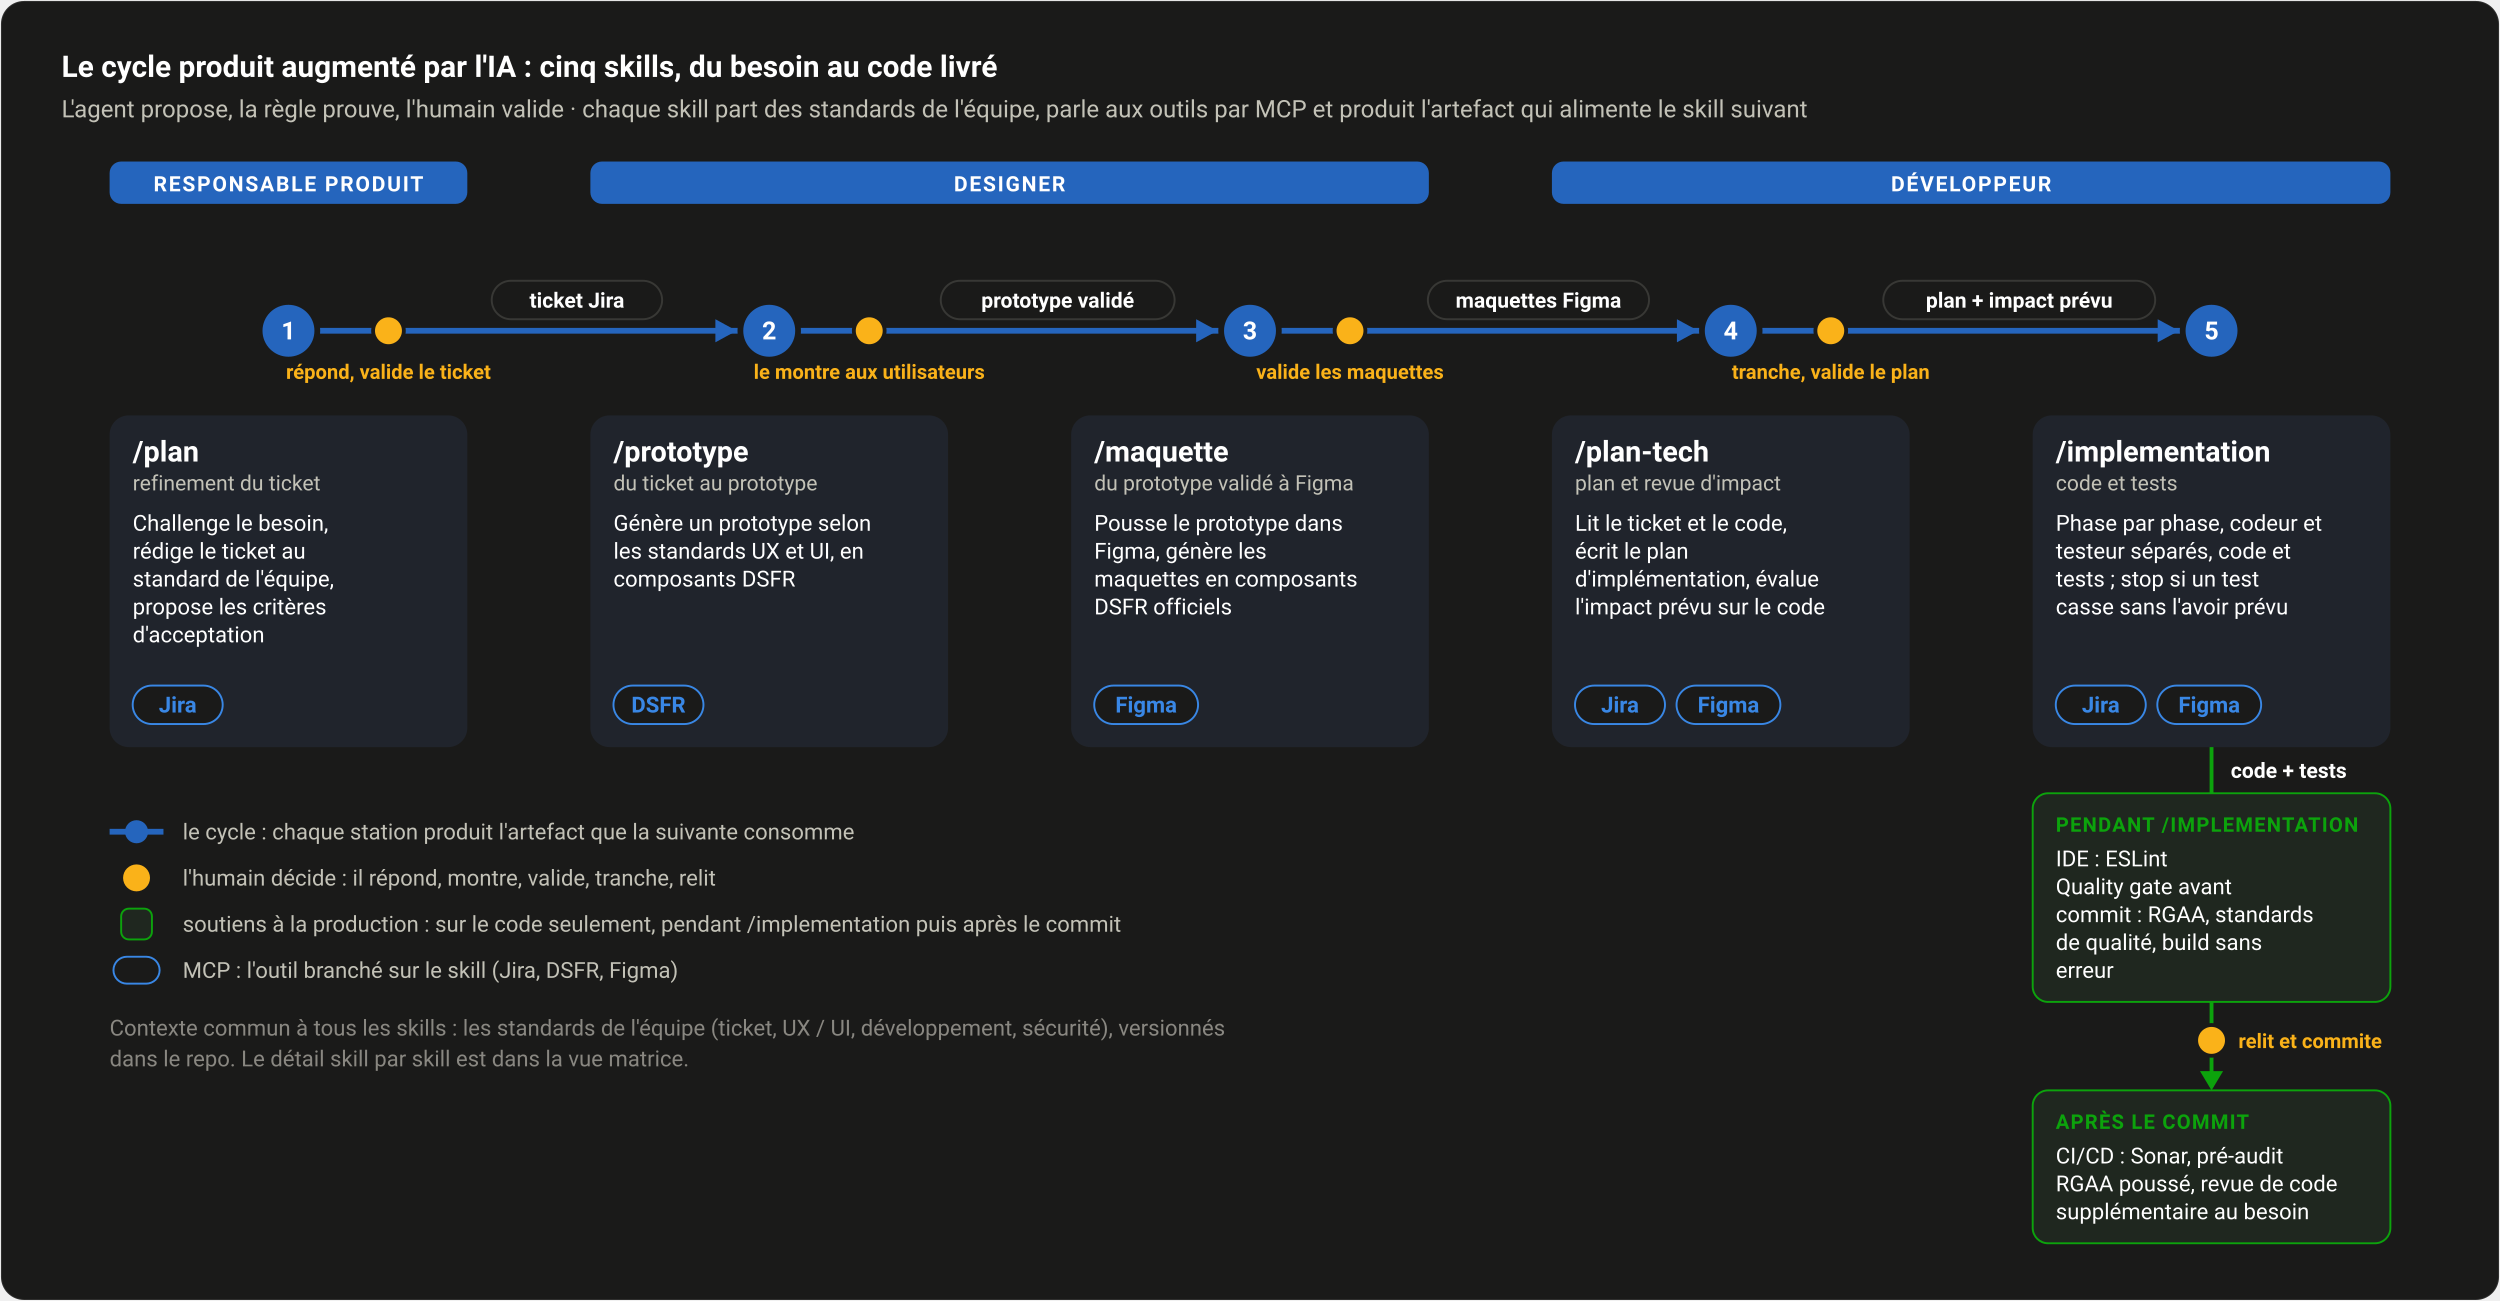
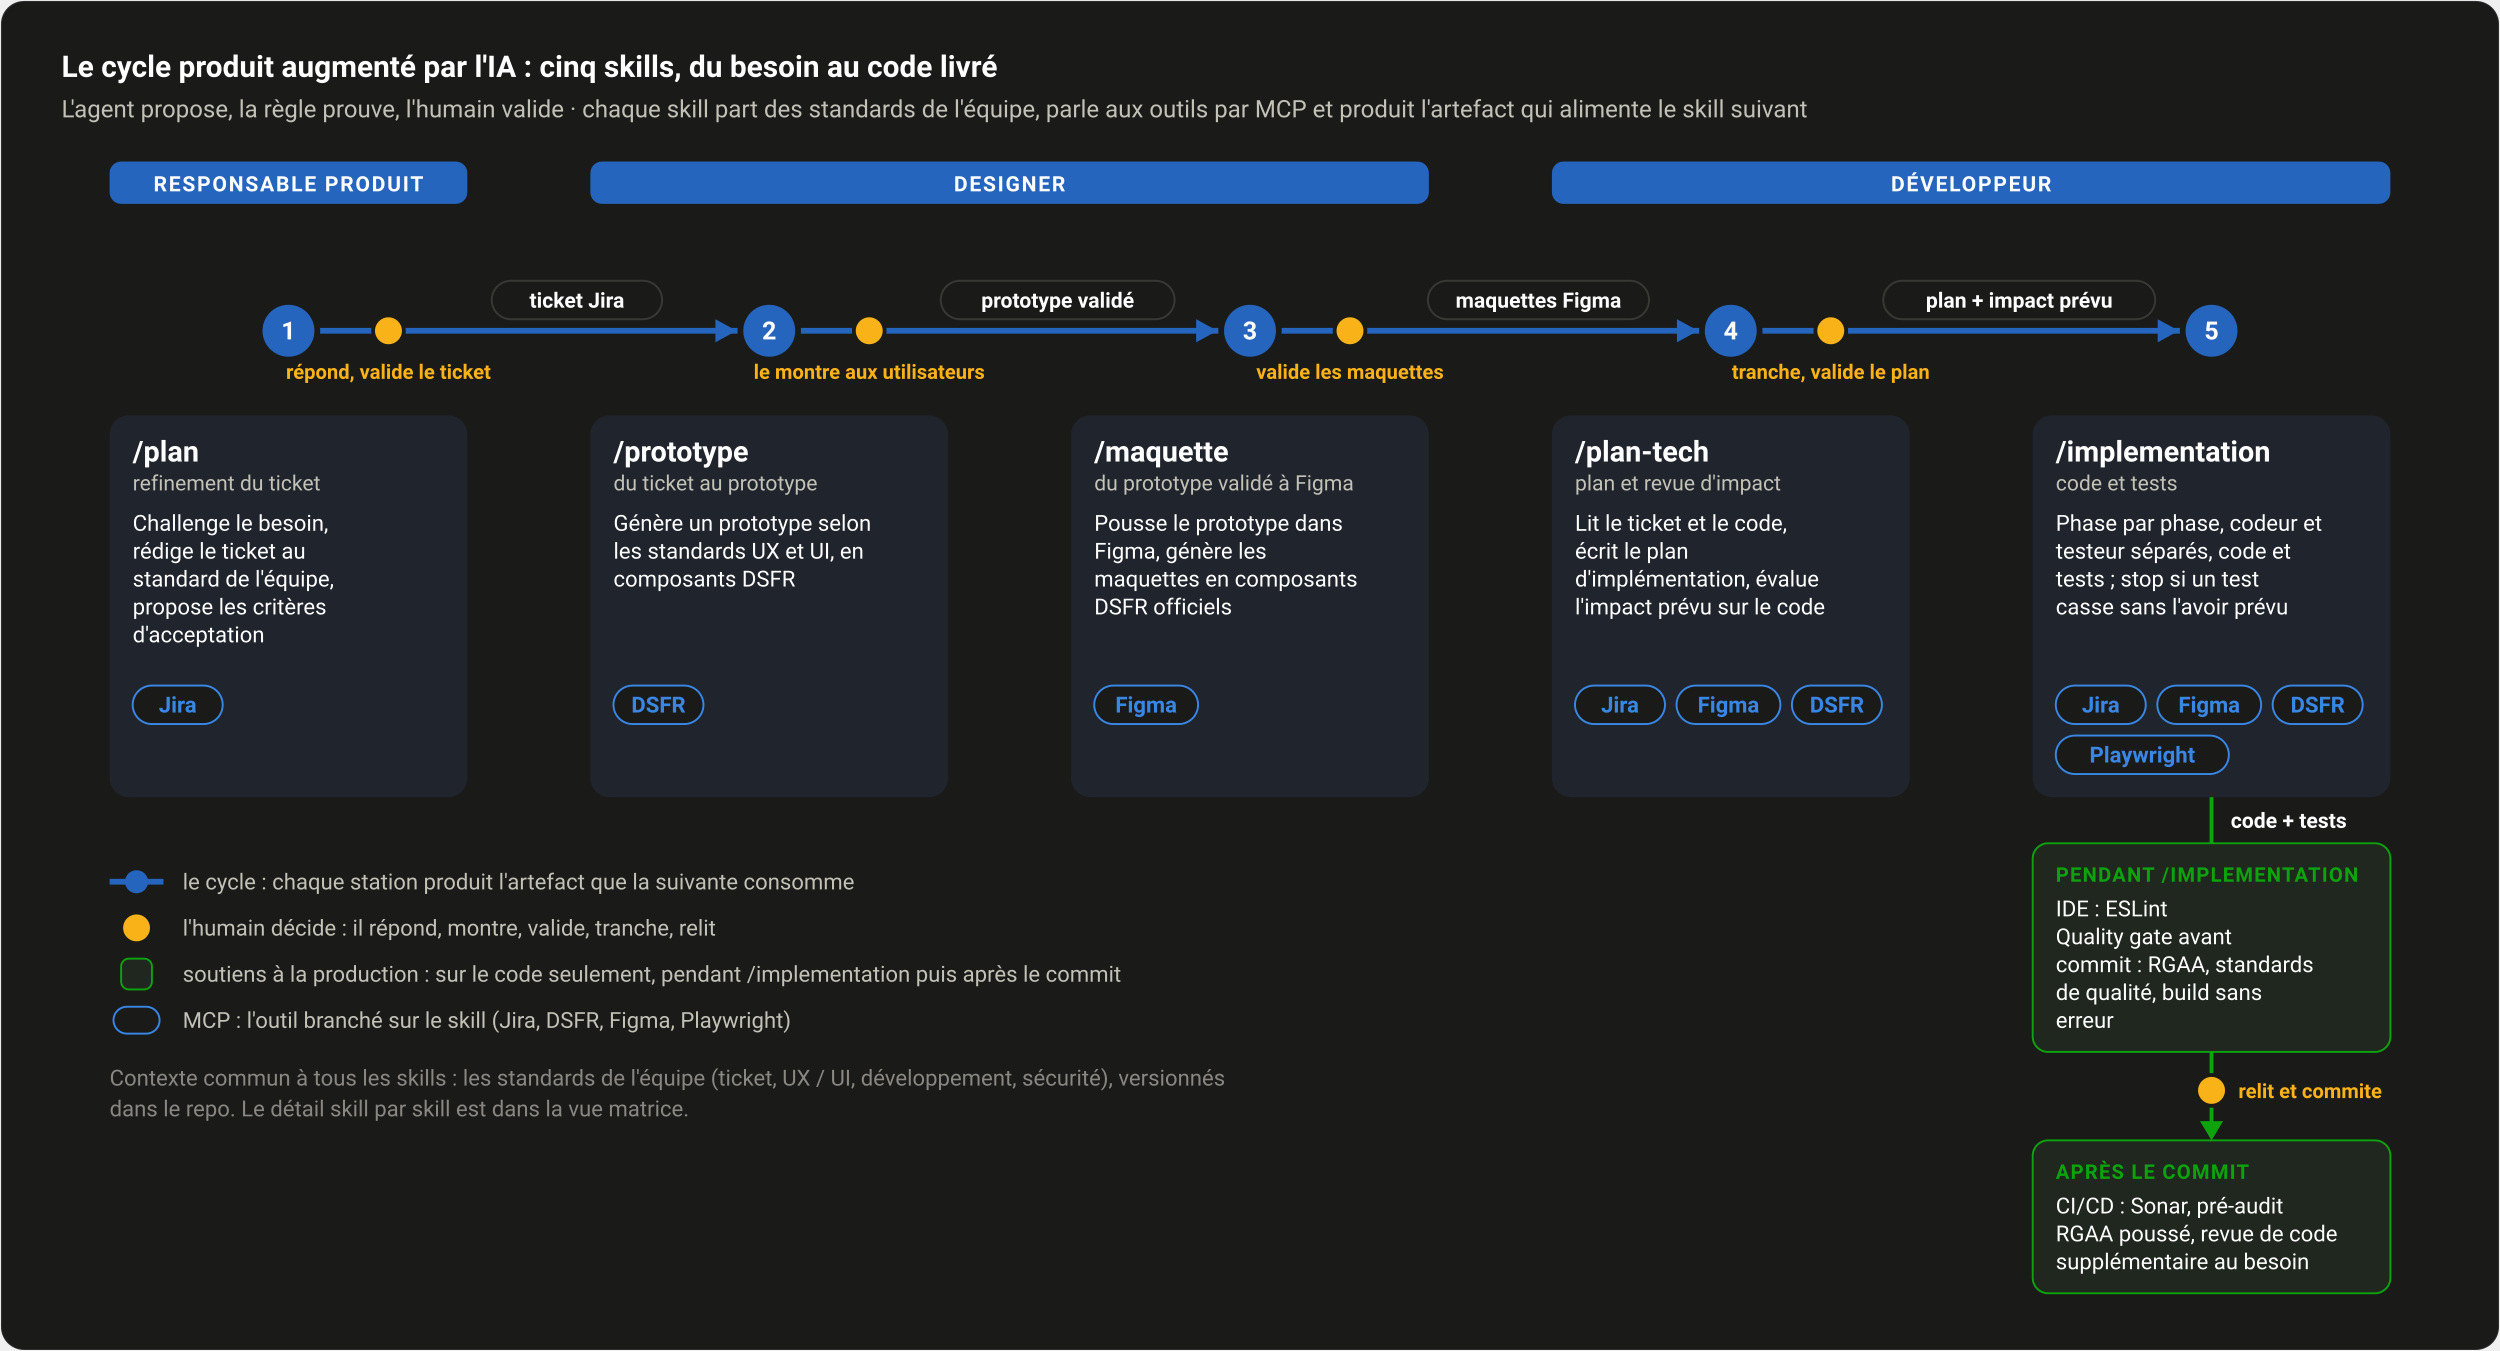
- <svg xmlns="http://www.w3.org/2000/svg" width="1300" height="676.5" viewBox="0 0 1300 676.5" font-family="-apple-system,'Segoe UI',system-ui,Roboto,'Helvetica Neue',Arial,sans-serif">
-   <rect x="0.5" y="0.5" width="1299" height="675.5" rx="12" fill="#1a1a19" stroke="rgba(255,255,255,0.10)" />
+ <svg xmlns="http://www.w3.org/2000/svg" width="1300" height="702.5" viewBox="0 0 1300 702.5" font-family="-apple-system,'Segoe UI',system-ui,Roboto,'Helvetica Neue',Arial,sans-serif">
+   <rect x="0.5" y="0.5" width="1299" height="701.5" rx="12" fill="#1a1a19" stroke="rgba(255,255,255,0.10)" />
  <text x="32.0" y="40.0" font-size="15.5" fill="#ffffff" font-weight="600" text-anchor="start">Le cycle produit augmenté par l'IA : cinq skills, du besoin au code livré</text>
  <text x="32.0" y="61.0" font-size="12.5" fill="#c3c2b7" font-weight="normal" text-anchor="start">L'agent propose, la règle prouve, l'humain valide · chaque skill part des standards de l'équipe, parle aux outils par MCP et produit l'artefact qui alimente le skill suivant</text>
  <rect x="57.0" y="84.0" width="186.0" height="22.0" rx="6" fill="#2565bd" />
  <text x="150.0" y="99.5" font-size="11" fill="#ffffff" font-weight="600" text-anchor="middle" letter-spacing="0.08em">RESPONSABLE PRODUIT</text>
  <rect x="307.0" y="84.0" width="436.0" height="22.0" rx="6" fill="#2565bd" />
  <text x="525.0" y="99.5" font-size="11" fill="#ffffff" font-weight="600" text-anchor="middle" letter-spacing="0.08em">DESIGNER</text>
  <rect x="807.0" y="84.0" width="436.0" height="22.0" rx="6" fill="#2565bd" />
  <text x="1025.0" y="99.5" font-size="11" fill="#ffffff" font-weight="600" text-anchor="middle" letter-spacing="0.08em">DÉVELOPPEUR</text>
  <line x1="150" y1="172" x2="1150" y2="172" stroke="#2565bd" stroke-width="3" />
  <path d="M383,172 l-11,-6 v12 z" fill="#2565bd" />
  <circle cx="202" cy="172" r="8" fill="#fab219" stroke="#1a1a19" stroke-width="2" />
  <text x="202.0" y="197.0" font-size="10.5" fill="#fab219" font-weight="600" text-anchor="middle">répond, valide le ticket</text>
  <rect x="255.7" y="146.0" width="88.6" height="20.0" rx="10" fill="#1a1a19" stroke="#383835" stroke-width="1" />
  <text x="300.0" y="160.0" font-size="11" fill="#ffffff" font-weight="600" text-anchor="middle">ticket Jira</text>
  <path d="M633,172 l-11,-6 v12 z" fill="#2565bd" />
  <circle cx="452" cy="172" r="8" fill="#fab219" stroke="#1a1a19" stroke-width="2" />
  <text x="452.0" y="197.0" font-size="10.5" fill="#fab219" font-weight="600" text-anchor="middle">le montre aux utilisateurs</text>
  <rect x="489.2" y="146.0" width="121.6" height="20.0" rx="10" fill="#1a1a19" stroke="#383835" stroke-width="1" />
  <text x="550.0" y="160.0" font-size="11" fill="#ffffff" font-weight="600" text-anchor="middle">prototype validé</text>
  <path d="M883,172 l-11,-6 v12 z" fill="#2565bd" />
  <circle cx="702" cy="172" r="8" fill="#fab219" stroke="#1a1a19" stroke-width="2" />
  <text x="702.0" y="197.0" font-size="10.5" fill="#fab219" font-weight="600" text-anchor="middle">valide les maquettes</text>
  <rect x="742.5" y="146.0" width="115.0" height="20.0" rx="10" fill="#1a1a19" stroke="#383835" stroke-width="1" />
  <text x="800.0" y="160.0" font-size="11" fill="#ffffff" font-weight="600" text-anchor="middle">maquettes Figma</text>
  <path d="M1133,172 l-11,-6 v12 z" fill="#2565bd" />
  <circle cx="952" cy="172" r="8" fill="#fab219" stroke="#1a1a19" stroke-width="2" />
  <text x="952.0" y="197.0" font-size="10.5" fill="#fab219" font-weight="600" text-anchor="middle">tranche, valide le plan</text>
  <rect x="979.3" y="146.0" width="141.4" height="20.0" rx="10" fill="#1a1a19" stroke="#383835" stroke-width="1" />
  <text x="1050.0" y="160.0" font-size="11" fill="#ffffff" font-weight="600" text-anchor="middle">plan + impact prévu</text>
  <circle cx="150" cy="172" r="15" fill="#2565bd" stroke="#1a1a19" stroke-width="3" />
  <text x="150.0" y="176.5" font-size="13" fill="#ffffff" font-weight="600" text-anchor="middle">1</text>
-   <rect x="57.0" y="216.0" width="186.0" height="172.5" rx="10" fill="#20242c" />
+   <rect x="57.0" y="216.0" width="186.0" height="198.5" rx="10" fill="#20242c" />
  <text x="69.0" y="240.0" font-size="15" fill="#ffffff" font-weight="600" text-anchor="start">/plan</text>
  <text x="69.0" y="255.0" font-size="11" fill="#c3c2b7" font-weight="normal" text-anchor="start">refinement du ticket</text>
  <text x="69.0" y="276.0" font-size="11.5" fill="#ffffff" font-weight="normal" text-anchor="start">Challenge le besoin,</text>
  <text x="69.0" y="290.5" font-size="11.5" fill="#ffffff" font-weight="normal" text-anchor="start">rédige le ticket au</text>
  <text x="69.0" y="305.0" font-size="11.5" fill="#ffffff" font-weight="normal" text-anchor="start">standard de l'équipe,</text>
  <text x="69.0" y="319.5" font-size="11.5" fill="#ffffff" font-weight="normal" text-anchor="start">propose les critères</text>
  <text x="69.0" y="334.0" font-size="11.5" fill="#ffffff" font-weight="normal" text-anchor="start">d'acceptation</text>
  <rect x="69.0" y="356.5" width="46.8" height="20.0" rx="10" fill="#1a1a19" stroke="#3987e5" stroke-width="1" />
  <text x="92.4" y="370.5" font-size="11.5" fill="#3987e5" font-weight="600" text-anchor="middle">Jira</text>
  <circle cx="400" cy="172" r="15" fill="#2565bd" stroke="#1a1a19" stroke-width="3" />
  <text x="400.0" y="176.5" font-size="13" fill="#ffffff" font-weight="600" text-anchor="middle">2</text>
-   <rect x="307.0" y="216.0" width="186.0" height="172.5" rx="10" fill="#20242c" />
+   <rect x="307.0" y="216.0" width="186.0" height="198.5" rx="10" fill="#20242c" />
  <text x="319.0" y="240.0" font-size="15" fill="#ffffff" font-weight="600" text-anchor="start">/prototype</text>
  <text x="319.0" y="255.0" font-size="11" fill="#c3c2b7" font-weight="normal" text-anchor="start">du ticket au prototype</text>
  <text x="319.0" y="276.0" font-size="11.5" fill="#ffffff" font-weight="normal" text-anchor="start">Génère un prototype selon</text>
  <text x="319.0" y="290.5" font-size="11.5" fill="#ffffff" font-weight="normal" text-anchor="start">les standards UX et UI, en</text>
  <text x="319.0" y="305.0" font-size="11.5" fill="#ffffff" font-weight="normal" text-anchor="start">composants DSFR</text>
  <rect x="319.0" y="356.5" width="46.8" height="20.0" rx="10" fill="#1a1a19" stroke="#3987e5" stroke-width="1" />
  <text x="342.4" y="370.5" font-size="11.5" fill="#3987e5" font-weight="600" text-anchor="middle">DSFR</text>
  <circle cx="650" cy="172" r="15" fill="#2565bd" stroke="#1a1a19" stroke-width="3" />
  <text x="650.0" y="176.5" font-size="13" fill="#ffffff" font-weight="600" text-anchor="middle">3</text>
-   <rect x="557.0" y="216.0" width="186.0" height="172.5" rx="10" fill="#20242c" />
+   <rect x="557.0" y="216.0" width="186.0" height="198.5" rx="10" fill="#20242c" />
  <text x="569.0" y="240.0" font-size="15" fill="#ffffff" font-weight="600" text-anchor="start">/maquette</text>
  <text x="569.0" y="255.0" font-size="11" fill="#c3c2b7" font-weight="normal" text-anchor="start">du prototype validé à Figma</text>
  <text x="569.0" y="276.0" font-size="11.5" fill="#ffffff" font-weight="normal" text-anchor="start">Pousse le prototype dans</text>
  <text x="569.0" y="290.5" font-size="11.5" fill="#ffffff" font-weight="normal" text-anchor="start">Figma, génère les</text>
  <text x="569.0" y="305.0" font-size="11.5" fill="#ffffff" font-weight="normal" text-anchor="start">maquettes en composants</text>
  <text x="569.0" y="319.5" font-size="11.5" fill="#ffffff" font-weight="normal" text-anchor="start">DSFR officiels</text>
  <rect x="569.0" y="356.5" width="54.0" height="20.0" rx="10" fill="#1a1a19" stroke="#3987e5" stroke-width="1" />
  <text x="596.0" y="370.5" font-size="11.5" fill="#3987e5" font-weight="600" text-anchor="middle">Figma</text>
  <circle cx="900" cy="172" r="15" fill="#2565bd" stroke="#1a1a19" stroke-width="3" />
  <text x="900.0" y="176.5" font-size="13" fill="#ffffff" font-weight="600" text-anchor="middle">4</text>
-   <rect x="807.0" y="216.0" width="186.0" height="172.5" rx="10" fill="#20242c" />
+   <rect x="807.0" y="216.0" width="186.0" height="198.5" rx="10" fill="#20242c" />
  <text x="819.0" y="240.0" font-size="15" fill="#ffffff" font-weight="600" text-anchor="start">/plan-tech</text>
  <text x="819.0" y="255.0" font-size="11" fill="#c3c2b7" font-weight="normal" text-anchor="start">plan et revue d'impact</text>
  <text x="819.0" y="276.0" font-size="11.5" fill="#ffffff" font-weight="normal" text-anchor="start">Lit le ticket et le code,</text>
  <text x="819.0" y="290.5" font-size="11.5" fill="#ffffff" font-weight="normal" text-anchor="start">écrit le plan</text>
  <text x="819.0" y="305.0" font-size="11.5" fill="#ffffff" font-weight="normal" text-anchor="start">d'implémentation, évalue</text>
  <text x="819.0" y="319.5" font-size="11.5" fill="#ffffff" font-weight="normal" text-anchor="start">l'impact prévu sur le code</text>
  <rect x="819.0" y="356.5" width="46.8" height="20.0" rx="10" fill="#1a1a19" stroke="#3987e5" stroke-width="1" />
  <text x="842.4" y="370.5" font-size="11.5" fill="#3987e5" font-weight="600" text-anchor="middle">Jira</text>
  <rect x="871.8" y="356.5" width="54.0" height="20.0" rx="10" fill="#1a1a19" stroke="#3987e5" stroke-width="1" />
  <text x="898.8" y="370.5" font-size="11.5" fill="#3987e5" font-weight="600" text-anchor="middle">Figma</text>
+   <rect x="931.8" y="356.5" width="46.8" height="20.0" rx="10" fill="#1a1a19" stroke="#3987e5" stroke-width="1" />
+   <text x="955.2" y="370.5" font-size="11.5" fill="#3987e5" font-weight="600" text-anchor="middle">DSFR</text>
  <circle cx="1150" cy="172" r="15" fill="#2565bd" stroke="#1a1a19" stroke-width="3" />
  <text x="1150.0" y="176.5" font-size="13" fill="#ffffff" font-weight="600" text-anchor="middle">5</text>
-   <rect x="1057.0" y="216.0" width="186.0" height="172.5" rx="10" fill="#20242c" />
+   <rect x="1057.0" y="216.0" width="186.0" height="198.5" rx="10" fill="#20242c" />
  <text x="1069.0" y="240.0" font-size="15" fill="#ffffff" font-weight="600" text-anchor="start">/implementation</text>
  <text x="1069.0" y="255.0" font-size="11" fill="#c3c2b7" font-weight="normal" text-anchor="start">code et tests</text>
  <text x="1069.0" y="276.0" font-size="11.5" fill="#ffffff" font-weight="normal" text-anchor="start">Phase par phase, codeur et</text>
  <text x="1069.0" y="290.5" font-size="11.5" fill="#ffffff" font-weight="normal" text-anchor="start">testeur séparés, code et</text>
  <text x="1069.0" y="305.0" font-size="11.5" fill="#ffffff" font-weight="normal" text-anchor="start">tests ; stop si un test</text>
  <text x="1069.0" y="319.5" font-size="11.5" fill="#ffffff" font-weight="normal" text-anchor="start">casse sans l'avoir prévu</text>
  <rect x="1069.0" y="356.5" width="46.8" height="20.0" rx="10" fill="#1a1a19" stroke="#3987e5" stroke-width="1" />
  <text x="1092.4" y="370.5" font-size="11.5" fill="#3987e5" font-weight="600" text-anchor="middle">Jira</text>
  <rect x="1121.8" y="356.5" width="54.0" height="20.0" rx="10" fill="#1a1a19" stroke="#3987e5" stroke-width="1" />
  <text x="1148.8" y="370.5" font-size="11.5" fill="#3987e5" font-weight="600" text-anchor="middle">Figma</text>
-   <line x1="1150" y1="388.5" x2="1150" y2="412.5" stroke="#0ca30c" stroke-width="2" />
-   <text x="1160.0" y="404.5" font-size="11" fill="#ffffff" font-weight="600" text-anchor="start">code + tests</text>
-   <rect x="1057.0" y="412.5" width="186.0" height="108.5" rx="8" fill="#1f271f" stroke="#0ca30c" stroke-width="1" />
-   <text x="1069.0" y="432.5" font-size="10.5" fill="#0ca30c" font-weight="600" text-anchor="start" letter-spacing="0.06em">PENDANT /IMPLEMENTATION</text>
-   <text x="1069.0" y="450.5" font-size="11.5" fill="#ffffff" font-weight="normal" text-anchor="start">IDE : ESLint</text>
-   <text x="1069.0" y="465.0" font-size="11.5" fill="#ffffff" font-weight="normal" text-anchor="start">Quality gate avant</text>
-   <text x="1069.0" y="479.5" font-size="11.5" fill="#ffffff" font-weight="normal" text-anchor="start">commit : RGAA, standards</text>
-   <text x="1069.0" y="494.0" font-size="11.5" fill="#ffffff" font-weight="normal" text-anchor="start">de qualité, build sans</text>
-   <text x="1069.0" y="508.5" font-size="11.5" fill="#ffffff" font-weight="normal" text-anchor="start">erreur</text>
-   <line x1="1150" y1="521.0" x2="1150" y2="565.0" stroke="#0ca30c" stroke-width="2" />
-   <path d="M1150,567.0 l-6,-10 h12 z" fill="#0ca30c" />
-   <circle cx="1150" cy="541.0" r="8" fill="#fab219" stroke="#1a1a19" stroke-width="2" />
-   <text x="1164.0" y="545.0" font-size="10.5" fill="#fab219" font-weight="600" text-anchor="start">relit et commite</text>
-   <rect x="1057.0" y="567.0" width="186.0" height="79.5" rx="8" fill="#1f271f" stroke="#0ca30c" stroke-width="1" />
-   <text x="1069.0" y="587.0" font-size="10.5" fill="#0ca30c" font-weight="600" text-anchor="start" letter-spacing="0.06em">APRÈS LE COMMIT</text>
-   <text x="1069.0" y="605.0" font-size="11.5" fill="#ffffff" font-weight="normal" text-anchor="start">CI/CD : Sonar, pré-audit</text>
-   <text x="1069.0" y="619.5" font-size="11.5" fill="#ffffff" font-weight="normal" text-anchor="start">RGAA poussé, revue de code</text>
-   <text x="1069.0" y="634.0" font-size="11.5" fill="#ffffff" font-weight="normal" text-anchor="start">supplémentaire au besoin</text>
-   <line x1="57.0" y1="432.5" x2="85.0" y2="432.5" stroke="#2565bd" stroke-width="3" />
-   <circle cx="71.0" cy="432.5" r="6" fill="#2565bd" />
-   <text x="95.0" y="436.5" font-size="11.5" fill="#c3c2b7" font-weight="normal" text-anchor="start">le cycle : chaque station produit l'artefact que la suivante consomme</text>
-   <circle cx="71.0" cy="456.5" r="7" fill="#fab219" />
-   <text x="95.0" y="460.5" font-size="11.5" fill="#c3c2b7" font-weight="normal" text-anchor="start">l'humain décide : il répond, montre, valide, tranche, relit</text>
-   <rect x="63.0" y="472.5" width="16.0" height="16.0" rx="4" fill="#1f271f" stroke="#0ca30c" stroke-width="1" />
-   <text x="95.0" y="484.5" font-size="11.5" fill="#c3c2b7" font-weight="normal" text-anchor="start">soutiens à la production : sur le code seulement, pendant /implementation puis après le commit</text>
-   <rect x="59.0" y="497.5" width="24.0" height="14.0" rx="7" fill="#1a1a19" stroke="#3987e5" stroke-width="1" />
-   <text x="95.0" y="508.5" font-size="11.5" fill="#c3c2b7" font-weight="normal" text-anchor="start">MCP : l'outil branché sur le skill (Jira, DSFR, Figma)</text>
-   <text x="57.0" y="538.5" font-size="11.5" fill="#898781" font-weight="normal" text-anchor="start">Contexte commun à tous les skills : les standards de l'équipe (ticket, UX / UI, développement, sécurité), versionnés</text>
-   <text x="57.0" y="554.5" font-size="11.5" fill="#898781" font-weight="normal" text-anchor="start">dans le repo. Le détail skill par skill est dans la vue matrice.</text>
+   <rect x="1181.8" y="356.5" width="46.8" height="20.0" rx="10" fill="#1a1a19" stroke="#3987e5" stroke-width="1" />
+   <text x="1205.2" y="370.5" font-size="11.5" fill="#3987e5" font-weight="600" text-anchor="middle">DSFR</text>
+   <rect x="1069.0" y="382.5" width="90.0" height="20.0" rx="10" fill="#1a1a19" stroke="#3987e5" stroke-width="1" />
+   <text x="1114.0" y="396.5" font-size="11.5" fill="#3987e5" font-weight="600" text-anchor="middle">Playwright</text>
+   <line x1="1150" y1="414.5" x2="1150" y2="438.5" stroke="#0ca30c" stroke-width="2" />
+   <text x="1160.0" y="430.5" font-size="11" fill="#ffffff" font-weight="600" text-anchor="start">code + tests</text>
+   <rect x="1057.0" y="438.5" width="186.0" height="108.5" rx="8" fill="#1f271f" stroke="#0ca30c" stroke-width="1" />
+   <text x="1069.0" y="458.5" font-size="10.5" fill="#0ca30c" font-weight="600" text-anchor="start" letter-spacing="0.06em">PENDANT /IMPLEMENTATION</text>
+   <text x="1069.0" y="476.5" font-size="11.5" fill="#ffffff" font-weight="normal" text-anchor="start">IDE : ESLint</text>
+   <text x="1069.0" y="491.0" font-size="11.5" fill="#ffffff" font-weight="normal" text-anchor="start">Quality gate avant</text>
+   <text x="1069.0" y="505.5" font-size="11.5" fill="#ffffff" font-weight="normal" text-anchor="start">commit : RGAA, standards</text>
+   <text x="1069.0" y="520.0" font-size="11.5" fill="#ffffff" font-weight="normal" text-anchor="start">de qualité, build sans</text>
+   <text x="1069.0" y="534.5" font-size="11.5" fill="#ffffff" font-weight="normal" text-anchor="start">erreur</text>
+   <line x1="1150" y1="547.0" x2="1150" y2="591.0" stroke="#0ca30c" stroke-width="2" />
+   <path d="M1150,593.0 l-6,-10 h12 z" fill="#0ca30c" />
+   <circle cx="1150" cy="567.0" r="8" fill="#fab219" stroke="#1a1a19" stroke-width="2" />
+   <text x="1164.0" y="571.0" font-size="10.5" fill="#fab219" font-weight="600" text-anchor="start">relit et commite</text>
+   <rect x="1057.0" y="593.0" width="186.0" height="79.5" rx="8" fill="#1f271f" stroke="#0ca30c" stroke-width="1" />
+   <text x="1069.0" y="613.0" font-size="10.5" fill="#0ca30c" font-weight="600" text-anchor="start" letter-spacing="0.06em">APRÈS LE COMMIT</text>
+   <text x="1069.0" y="631.0" font-size="11.5" fill="#ffffff" font-weight="normal" text-anchor="start">CI/CD : Sonar, pré-audit</text>
+   <text x="1069.0" y="645.5" font-size="11.5" fill="#ffffff" font-weight="normal" text-anchor="start">RGAA poussé, revue de code</text>
+   <text x="1069.0" y="660.0" font-size="11.5" fill="#ffffff" font-weight="normal" text-anchor="start">supplémentaire au besoin</text>
+   <line x1="57.0" y1="458.5" x2="85.0" y2="458.5" stroke="#2565bd" stroke-width="3" />
+   <circle cx="71.0" cy="458.5" r="6" fill="#2565bd" />
+   <text x="95.0" y="462.5" font-size="11.5" fill="#c3c2b7" font-weight="normal" text-anchor="start">le cycle : chaque station produit l'artefact que la suivante consomme</text>
+   <circle cx="71.0" cy="482.5" r="7" fill="#fab219" />
+   <text x="95.0" y="486.5" font-size="11.5" fill="#c3c2b7" font-weight="normal" text-anchor="start">l'humain décide : il répond, montre, valide, tranche, relit</text>
+   <rect x="63.0" y="498.5" width="16.0" height="16.0" rx="4" fill="#1f271f" stroke="#0ca30c" stroke-width="1" />
+   <text x="95.0" y="510.5" font-size="11.5" fill="#c3c2b7" font-weight="normal" text-anchor="start">soutiens à la production : sur le code seulement, pendant /implementation puis après le commit</text>
+   <rect x="59.0" y="523.5" width="24.0" height="14.0" rx="7" fill="#1a1a19" stroke="#3987e5" stroke-width="1" />
+   <text x="95.0" y="534.5" font-size="11.5" fill="#c3c2b7" font-weight="normal" text-anchor="start">MCP : l'outil branché sur le skill (Jira, DSFR, Figma, Playwright)</text>
+   <text x="57.0" y="564.5" font-size="11.5" fill="#898781" font-weight="normal" text-anchor="start">Contexte commun à tous les skills : les standards de l'équipe (ticket, UX / UI, développement, sécurité), versionnés</text>
+   <text x="57.0" y="580.5" font-size="11.5" fill="#898781" font-weight="normal" text-anchor="start">dans le repo. Le détail skill par skill est dans la vue matrice.</text>
</svg>
